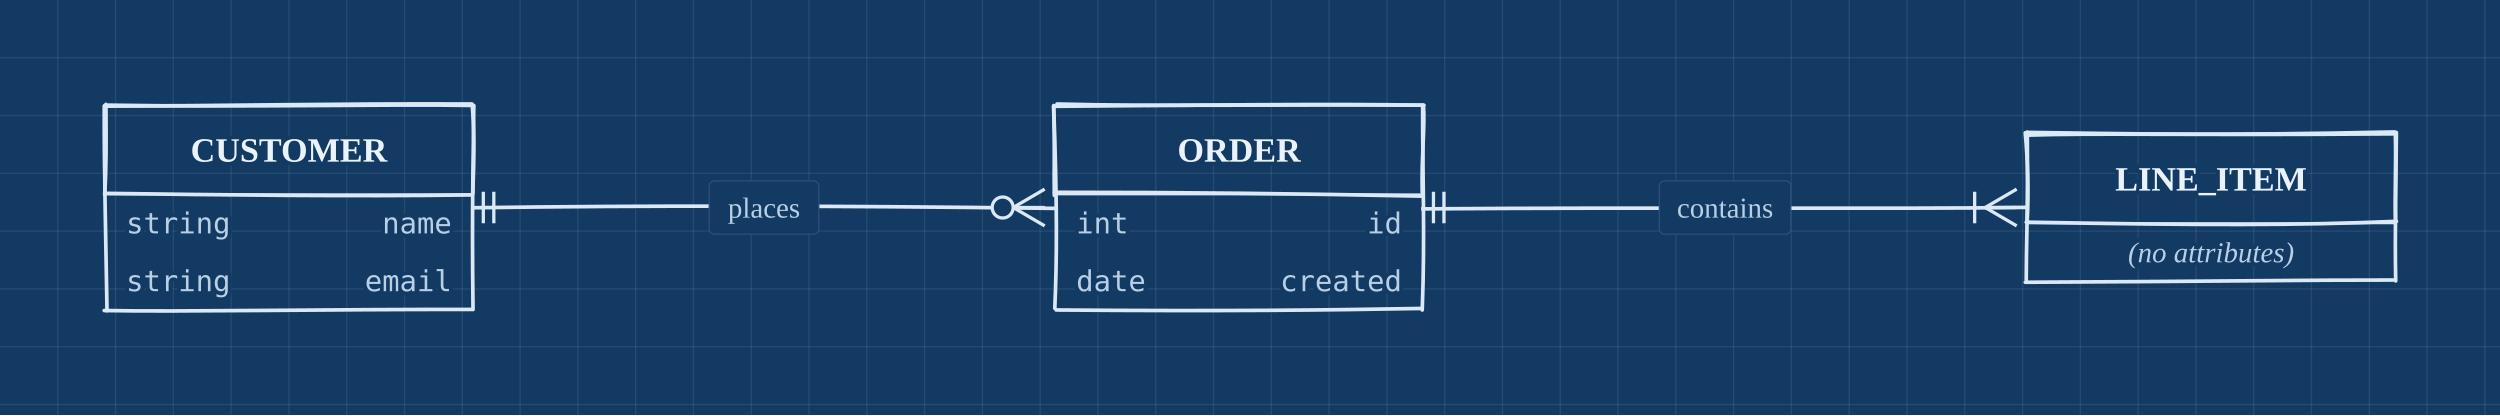
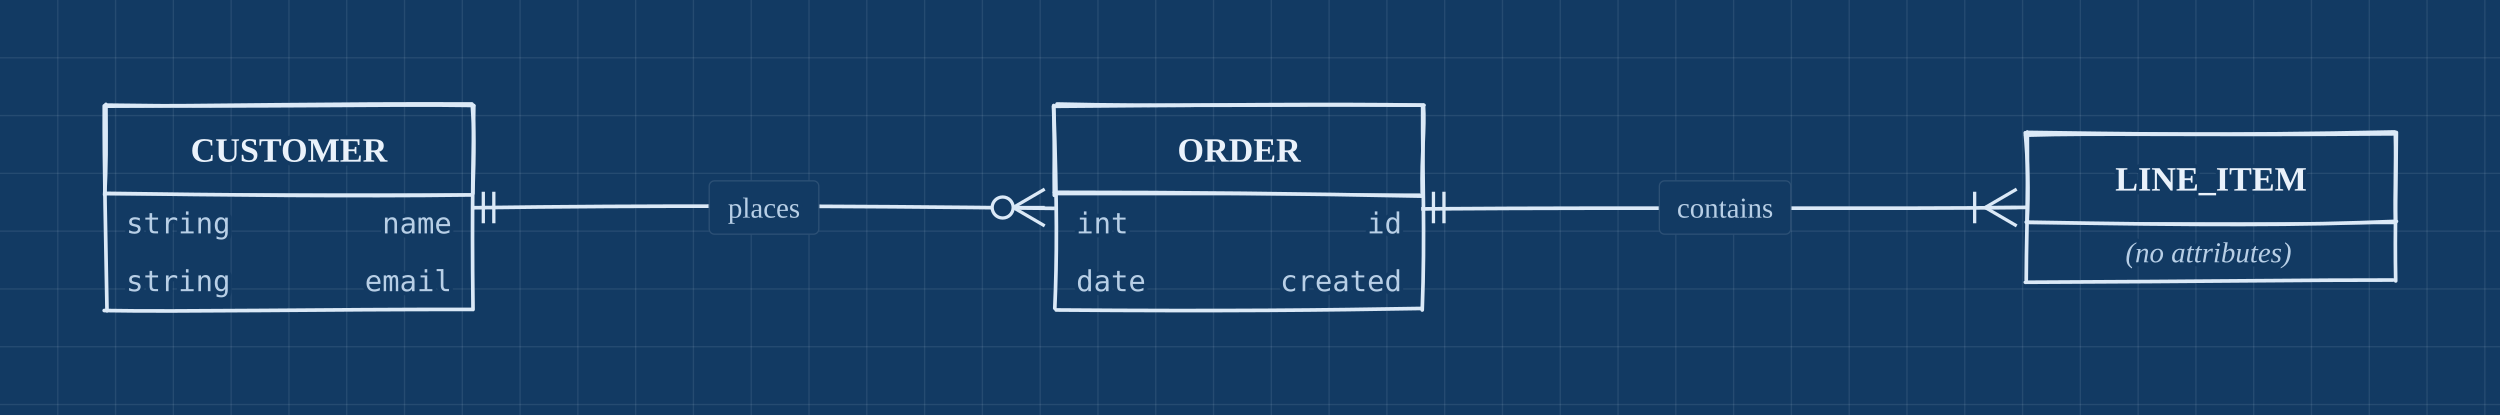
- <svg xmlns="http://www.w3.org/2000/svg" width="951.768" height="158" viewBox="0 0 951.768 158" style="--bg:#123a63;--fg:#eaf2fb;--line:#dbe9f7;--accent:#ffffff;--muted:#b8cfe6;--surface:#1c4a78;--border:#dbe9f7;--font:Share Tech Mono;background:#123a63" class="am-1fy4k3g07h89rk">
+ <svg xmlns="http://www.w3.org/2000/svg" width="951.768" height="158" viewBox="0 0 951.768 158" style="--bg:#123a63;--fg:#eaf2fb;--line:#dbe9f7;--accent:#ffffff;--muted:#b8cfe6;--surface:#1c4a78;--border:#dbe9f7;--font:Share Tech Mono;background:#123a63" class="am-0gyps3z14bcxk7">
  <style>
-   svg.am-1fy4k3g07h89rk { font-family: var(--font, 'Share Tech Mono'), system-ui, sans-serif; }
-   .am-1fy4k3g07h89rk .mono { font-family: 'JetBrains Mono', 'SF Mono', 'Fira Code', ui-monospace, monospace; }
-   svg.am-1fy4k3g07h89rk {
+   svg.am-0gyps3z14bcxk7 { font-family: var(--font, 'Share Tech Mono'), system-ui, sans-serif; }
+   .am-0gyps3z14bcxk7 .mono { font-family: 'JetBrains Mono', 'SF Mono', 'Fira Code', ui-monospace, monospace; }
+   svg.am-0gyps3z14bcxk7 {
    /* Derived from --bg and --fg (overridable via --line, --accent, etc.) */
    --_text:          #eaf2fb;
    --_text-sec:      #b8cfe6;
    --_text-muted:    #b8cfe6;
    --_text-faint:    #879db5;
    --_line:          #dbe9f7;
    --_arrow:         #ffffff;
    --_node-fill:     #1c4a78;
    --_node-stroke:   #dbe9f7;
    --_group-fill:    #123a63;
    --_group-hdr:     #1d436b;
    --_inner-stroke:  #2c5075;
    --_key-badge:     #284c72;
  }
</style>
  <rect width="951.768" height="158" fill="#123a63" data-backdrop="page" />
  <g data-backdrop="grid">
    <line x1="22" y1="0" x2="22" y2="158" stroke="#dbe9f7" stroke-width="0.5" opacity="0.10" />
    <line x1="44" y1="0" x2="44" y2="158" stroke="#dbe9f7" stroke-width="0.5" opacity="0.10" />
    <line x1="66" y1="0" x2="66" y2="158" stroke="#dbe9f7" stroke-width="0.5" opacity="0.10" />
    <line x1="88" y1="0" x2="88" y2="158" stroke="#dbe9f7" stroke-width="0.5" opacity="0.10" />
    <line x1="110" y1="0" x2="110" y2="158" stroke="#dbe9f7" stroke-width="0.5" opacity="0.10" />
    <line x1="132" y1="0" x2="132" y2="158" stroke="#dbe9f7" stroke-width="0.5" opacity="0.10" />
    <line x1="154" y1="0" x2="154" y2="158" stroke="#dbe9f7" stroke-width="0.5" opacity="0.10" />
    <line x1="176" y1="0" x2="176" y2="158" stroke="#dbe9f7" stroke-width="0.5" opacity="0.10" />
    <line x1="198" y1="0" x2="198" y2="158" stroke="#dbe9f7" stroke-width="0.5" opacity="0.10" />
    <line x1="220" y1="0" x2="220" y2="158" stroke="#dbe9f7" stroke-width="0.5" opacity="0.10" />
    <line x1="242" y1="0" x2="242" y2="158" stroke="#dbe9f7" stroke-width="0.5" opacity="0.10" />
    <line x1="264" y1="0" x2="264" y2="158" stroke="#dbe9f7" stroke-width="0.5" opacity="0.10" />
    <line x1="286" y1="0" x2="286" y2="158" stroke="#dbe9f7" stroke-width="0.5" opacity="0.10" />
    <line x1="308" y1="0" x2="308" y2="158" stroke="#dbe9f7" stroke-width="0.5" opacity="0.10" />
    <line x1="330" y1="0" x2="330" y2="158" stroke="#dbe9f7" stroke-width="0.5" opacity="0.10" />
    <line x1="352" y1="0" x2="352" y2="158" stroke="#dbe9f7" stroke-width="0.5" opacity="0.10" />
    <line x1="374" y1="0" x2="374" y2="158" stroke="#dbe9f7" stroke-width="0.5" opacity="0.10" />
    <line x1="396" y1="0" x2="396" y2="158" stroke="#dbe9f7" stroke-width="0.5" opacity="0.10" />
    <line x1="418" y1="0" x2="418" y2="158" stroke="#dbe9f7" stroke-width="0.5" opacity="0.10" />
    <line x1="440" y1="0" x2="440" y2="158" stroke="#dbe9f7" stroke-width="0.5" opacity="0.10" />
    <line x1="462" y1="0" x2="462" y2="158" stroke="#dbe9f7" stroke-width="0.5" opacity="0.10" />
    <line x1="484" y1="0" x2="484" y2="158" stroke="#dbe9f7" stroke-width="0.5" opacity="0.10" />
    <line x1="506" y1="0" x2="506" y2="158" stroke="#dbe9f7" stroke-width="0.5" opacity="0.10" />
    <line x1="528" y1="0" x2="528" y2="158" stroke="#dbe9f7" stroke-width="0.5" opacity="0.10" />
    <line x1="550" y1="0" x2="550" y2="158" stroke="#dbe9f7" stroke-width="0.5" opacity="0.10" />
    <line x1="572" y1="0" x2="572" y2="158" stroke="#dbe9f7" stroke-width="0.5" opacity="0.10" />
    <line x1="594" y1="0" x2="594" y2="158" stroke="#dbe9f7" stroke-width="0.5" opacity="0.10" />
    <line x1="616" y1="0" x2="616" y2="158" stroke="#dbe9f7" stroke-width="0.5" opacity="0.10" />
    <line x1="638" y1="0" x2="638" y2="158" stroke="#dbe9f7" stroke-width="0.5" opacity="0.10" />
    <line x1="660" y1="0" x2="660" y2="158" stroke="#dbe9f7" stroke-width="0.5" opacity="0.10" />
    <line x1="682" y1="0" x2="682" y2="158" stroke="#dbe9f7" stroke-width="0.5" opacity="0.10" />
    <line x1="704" y1="0" x2="704" y2="158" stroke="#dbe9f7" stroke-width="0.5" opacity="0.10" />
    <line x1="726" y1="0" x2="726" y2="158" stroke="#dbe9f7" stroke-width="0.5" opacity="0.10" />
    <line x1="748" y1="0" x2="748" y2="158" stroke="#dbe9f7" stroke-width="0.5" opacity="0.10" />
    <line x1="770" y1="0" x2="770" y2="158" stroke="#dbe9f7" stroke-width="0.5" opacity="0.10" />
    <line x1="792" y1="0" x2="792" y2="158" stroke="#dbe9f7" stroke-width="0.5" opacity="0.10" />
    <line x1="814" y1="0" x2="814" y2="158" stroke="#dbe9f7" stroke-width="0.5" opacity="0.10" />
    <line x1="836" y1="0" x2="836" y2="158" stroke="#dbe9f7" stroke-width="0.5" opacity="0.10" />
    <line x1="858" y1="0" x2="858" y2="158" stroke="#dbe9f7" stroke-width="0.5" opacity="0.10" />
    <line x1="880" y1="0" x2="880" y2="158" stroke="#dbe9f7" stroke-width="0.5" opacity="0.10" />
    <line x1="902" y1="0" x2="902" y2="158" stroke="#dbe9f7" stroke-width="0.5" opacity="0.10" />
    <line x1="924" y1="0" x2="924" y2="158" stroke="#dbe9f7" stroke-width="0.5" opacity="0.10" />
    <line x1="946" y1="0" x2="946" y2="158" stroke="#dbe9f7" stroke-width="0.5" opacity="0.10" />
    <line x1="0" y1="22" x2="951.768" y2="22" stroke="#dbe9f7" stroke-width="0.5" opacity="0.10" />
    <line x1="0" y1="44" x2="951.768" y2="44" stroke="#dbe9f7" stroke-width="0.5" opacity="0.10" />
    <line x1="0" y1="66" x2="951.768" y2="66" stroke="#dbe9f7" stroke-width="0.5" opacity="0.10" />
    <line x1="0" y1="88" x2="951.768" y2="88" stroke="#dbe9f7" stroke-width="0.5" opacity="0.10" />
    <line x1="0" y1="110" x2="951.768" y2="110" stroke="#dbe9f7" stroke-width="0.5" opacity="0.10" />
    <line x1="0" y1="132" x2="951.768" y2="132" stroke="#dbe9f7" stroke-width="0.5" opacity="0.10" />
    <line x1="0" y1="154" x2="951.768" y2="154" stroke="#dbe9f7" stroke-width="0.5" opacity="0.10" />
  </g>
  <defs>
</defs>
  <polyline stroke-opacity="0" class="er-relationship" data-from="CUSTOMER" data-to="ORDER" data-cardinality1="one" data-cardinality2="zero-many" data-identifying="true" data-label="places" points="180,79 401.726,79" fill="none" stroke="#dbe9f7" stroke-width="1" data-relationship="identifying" data-direction="undirected" data-id="rel:CUSTOMER-ORDER#0" data-role="relationship" role="graphics-symbol" aria-roledescription="relation" aria-label="CUSTOMER to ORDER: places" />
  <path d="M180.25 79.09 C246.82 78.19, 314.54 78.26, 401.61 79.33" fill="none" stroke="#dbe9f7" stroke-width="1.4" stroke-linecap="butt" stroke-linejoin="miter" stroke-miterlimit="4" />
  <polyline stroke-opacity="0" class="er-relationship" data-from="ORDER" data-to="LINE_ITEM" data-cardinality1="one" data-cardinality2="many" data-identifying="true" data-label="contains" points="541.726,79 771.768,79" fill="none" stroke="#dbe9f7" stroke-width="1" data-relationship="identifying" data-direction="undirected" data-id="rel:ORDER-LINE_ITEM#0" data-role="relationship" role="graphics-symbol" aria-roledescription="relation" aria-label="ORDER to LINE_ITEM: contains" />
  <path d="M541.06 79.53 C632.28 78.83, 722.91 79.69, 772.4 78.94" fill="none" stroke="#dbe9f7" stroke-width="1.4" stroke-linecap="butt" stroke-linejoin="miter" stroke-miterlimit="4" />
  <g class="entity" data-id="CUSTOMER" data-label="CUSTOMER" data-role="entity">
    <path d="M39.75 40.42 C83.33 40.33, 126.56 39.36, 179.67 39.59 M180.38 40.34 C180.26 58.53, 179.57 75.99, 180.08 117.84 M179.69 117.8 C124.69 117.72, 68.04 118.79, 39.67 118.22 M40.74 118.37 C40.28 90.66, 39.59 63.27, 39.69 40.32" fill="none" stroke="#dbe9f7" stroke-width="1.4" stroke-linecap="round" stroke-linejoin="round" data-id="entity-rect:CUSTOMER" data-role="entity" />
    <path d="M40.12 40.02 C93.65 40.9, 147.5 39.56, 180.33 40.15 M179.84 40.63 C180.46 48.63, 180.66 57.1, 180.01 73.66 M179.54 74.21 C132.6 74.84, 84.57 74.21, 40.63 73.61 M39.84 74.1 C40.52 63.82, 40.43 55.08, 40.33 39.74" fill="none" stroke="#dbe9f7" stroke-width="1.4" stroke-linecap="round" stroke-linejoin="round" />
    <text paint-order="stroke" stroke="#123a63" stroke-width="3" stroke-linejoin="round" stroke-linecap="round" x="110" y="57" text-anchor="middle" font-size="13" font-weight="700" fill="#eaf2fb" data-prepared-text="true" dy="4.55" textLength="79.17" lengthAdjust="spacingAndGlyphs" data-font-metrics="deterministic-fit">CUSTOMER</text>
    <line x1="40" y1="74" x2="180" y2="74" stroke="#dbe9f7" stroke-width="0.75" />
    <text paint-order="stroke" stroke="#123a63" stroke-width="3" stroke-linejoin="round" stroke-linecap="round" x="48" y="85" class="mono" font-size="11" font-weight="400" fill="#b8cfe6" data-prepared-text="true" dy="3.85" textLength="39.6" lengthAdjust="spacingAndGlyphs" data-font-metrics="deterministic-fit" data-id="attr:CUSTOMER:name:type" data-role="attribute">string</text>
    <text paint-order="stroke" stroke="#123a63" stroke-width="3" stroke-linejoin="round" stroke-linecap="round" x="172" y="85" class="mono" text-anchor="end" font-size="11" font-weight="400" fill="#b8cfe6" data-prepared-text="true" dy="3.85" textLength="26.4" lengthAdjust="spacingAndGlyphs" data-font-metrics="deterministic-fit" data-id="attr:CUSTOMER:name" data-role="attribute">name</text>
    <text paint-order="stroke" stroke="#123a63" stroke-width="3" stroke-linejoin="round" stroke-linecap="round" x="48" y="107" class="mono" font-size="11" font-weight="400" fill="#b8cfe6" data-prepared-text="true" dy="3.85" textLength="39.6" lengthAdjust="spacingAndGlyphs" data-font-metrics="deterministic-fit" data-id="attr:CUSTOMER:email:type" data-role="attribute">string</text>
    <text paint-order="stroke" stroke="#123a63" stroke-width="3" stroke-linejoin="round" stroke-linecap="round" x="172" y="107" class="mono" text-anchor="end" font-size="11" font-weight="400" fill="#b8cfe6" data-prepared-text="true" dy="3.85" textLength="33" lengthAdjust="spacingAndGlyphs" data-font-metrics="deterministic-fit" data-id="attr:CUSTOMER:email" data-role="attribute">email</text>
  </g>
  <g class="entity" data-id="ORDER" data-label="ORDER" data-role="entity">
    <path d="M402.42 39.6 C441.41 40.59, 481.91 39.69, 541.77 40.05 M541.62 40.63 C541.49 64.37, 542.57 89.79, 541.45 118.02 M541.07 117.43 C504.79 118.05, 467.77 118.54, 402.08 118.01 M401.57 117.36 C402.37 98.57, 402.51 79.27, 401.15 40.17" fill="none" stroke="#dbe9f7" stroke-width="1.4" stroke-linecap="round" stroke-linejoin="round" data-id="entity-rect:ORDER" data-role="entity" />
    <path d="M401.95 40.47 C454.74 40.08, 507.9 39.39, 542.13 40.07 M541.93 40 C542.53 48.76, 541.12 59, 541.44 73.26 M541.48 74.68 C496.36 73.73, 451.81 73.21, 401.3 73.21 M401.38 74.37 C401.2 64.7, 401.64 55.59, 401.09 40.57" fill="none" stroke="#dbe9f7" stroke-width="1.4" stroke-linecap="round" stroke-linejoin="round" />
    <text paint-order="stroke" stroke="#123a63" stroke-width="3" stroke-linejoin="round" stroke-linecap="round" x="471.726" y="57" text-anchor="middle" font-size="13" font-weight="700" fill="#eaf2fb" data-prepared-text="true" dy="4.55" textLength="48.75" lengthAdjust="spacingAndGlyphs" data-font-metrics="deterministic-fit">ORDER</text>
    <line x1="401.726" y1="74" x2="541.726" y2="74" stroke="#dbe9f7" stroke-width="0.75" />
    <text paint-order="stroke" stroke="#123a63" stroke-width="3" stroke-linejoin="round" stroke-linecap="round" x="409.726" y="85" class="mono" font-size="11" font-weight="400" fill="#b8cfe6" data-prepared-text="true" dy="3.85" textLength="19.8" lengthAdjust="spacingAndGlyphs" data-font-metrics="deterministic-fit" data-id="attr:ORDER:id:type" data-role="attribute">int</text>
    <text paint-order="stroke" stroke="#123a63" stroke-width="3" stroke-linejoin="round" stroke-linecap="round" x="533.726" y="85" class="mono" text-anchor="end" font-size="11" font-weight="400" fill="#b8cfe6" data-prepared-text="true" dy="3.85" textLength="13.2" lengthAdjust="spacingAndGlyphs" data-font-metrics="deterministic-fit" data-id="attr:ORDER:id" data-role="attribute">id</text>
    <text paint-order="stroke" stroke="#123a63" stroke-width="3" stroke-linejoin="round" stroke-linecap="round" x="409.726" y="107" class="mono" font-size="11" font-weight="400" fill="#b8cfe6" data-prepared-text="true" dy="3.85" textLength="26.4" lengthAdjust="spacingAndGlyphs" data-font-metrics="deterministic-fit" data-id="attr:ORDER:created:type" data-role="attribute">date</text>
    <text paint-order="stroke" stroke="#123a63" stroke-width="3" stroke-linejoin="round" stroke-linecap="round" x="533.726" y="107" class="mono" text-anchor="end" font-size="11" font-weight="400" fill="#b8cfe6" data-prepared-text="true" dy="3.85" textLength="46.2" lengthAdjust="spacingAndGlyphs" data-font-metrics="deterministic-fit" data-id="attr:ORDER:created" data-role="attribute">created</text>
  </g>
  <g class="entity" data-id="LINE_ITEM" data-label="LINE_ITEM" data-role="entity">
    <path d="M771.68 50.4 C807.69 50.88, 844.92 51.71, 911.67 50.23 M912.32 50.42 C912.23 69.2, 911.68 87.61, 912.06 106.95 M911.03 106.61 C879.3 106.57, 845.27 107.12, 771.06 107.46 M771.4 106.45 C771.38 94.9, 772.05 82, 771.82 50.25" fill="none" stroke="#dbe9f7" stroke-width="1.4" stroke-linecap="round" stroke-linejoin="round" data-id="entity-rect:LINE_ITEM" data-role="entity" />
    <path d="M771.06 51.47 C800.46 50.56, 828.38 51.62, 911.06 50.96 M911.94 51.7 C912.23 62.27, 911.63 73.56, 912.04 84.56 M912.34 84.26 C875.4 85.82, 838.99 85.81, 771.4 84.57 M771.75 84.48 C772.41 72.92, 771.94 60.89, 771.03 50.55" fill="none" stroke="#dbe9f7" stroke-width="1.4" stroke-linecap="round" stroke-linejoin="round" />
    <text paint-order="stroke" stroke="#123a63" stroke-width="3" stroke-linejoin="round" stroke-linecap="round" x="841.768" y="68" text-anchor="middle" font-size="13" font-weight="700" fill="#eaf2fb" data-prepared-text="true" dy="4.55" textLength="74.49" lengthAdjust="spacingAndGlyphs" data-font-metrics="deterministic-fit">LINE_ITEM</text>
    <line x1="771.768" y1="85" x2="911.768" y2="85" stroke="#dbe9f7" stroke-width="0.75" />
-     <text paint-order="stroke" stroke="#123a63" stroke-width="3" stroke-linejoin="round" stroke-linecap="round" x="841.768" y="96" text-anchor="middle" dy="0.35em" font-size="11" fill="#b8cfe6" font-style="italic" data-id="entity-empty:LINE_ITEM" data-role="attribute" textLength="65.208" lengthAdjust="spacingAndGlyphs" data-font-metrics="deterministic-fit">(no attributes)</text>
+     <text paint-order="stroke" stroke="#123a63" stroke-width="3" stroke-linejoin="round" stroke-linecap="round" x="841.768" y="96" text-anchor="middle" font-size="11" fill="#b8cfe6" data-prepared-text="true" dy="3.85" data-id="entity-empty:LINE_ITEM" data-role="attribute">
+       <tspan x="809.164" text-anchor="start" letter-spacing="0" data-text-fragment="true" textLength="65.208" lengthAdjust="spacingAndGlyphs" font-style="italic">(no attributes)</tspan>
+     </text>
  </g>
  <line x1="184" y1="73" x2="184" y2="85" stroke="#dbe9f7" stroke-width="1.25" data-id="card:CUSTOMER-ORDER#0:1" data-role="cardinality" />
  <line x1="188" y1="73" x2="188" y2="85" stroke="#dbe9f7" stroke-width="1.25" />
  <line x1="397.726" y1="86" x2="385.726" y2="79" stroke="#dbe9f7" stroke-width="1.25" data-id="card:CUSTOMER-ORDER#0:2" data-role="cardinality" />
  <line x1="397.726" y1="79" x2="385.726" y2="79" stroke="#dbe9f7" stroke-width="1.25" />
  <line x1="397.726" y1="72" x2="385.726" y2="79" stroke="#dbe9f7" stroke-width="1.25" />
  <circle cx="381.726" cy="79" r="4" fill="#123a63" stroke="#dbe9f7" stroke-width="1.25" />
  <line x1="545.726" y1="73" x2="545.726" y2="85" stroke="#dbe9f7" stroke-width="1.25" data-id="card:ORDER-LINE_ITEM#0:1" data-role="cardinality" />
  <line x1="549.726" y1="73" x2="549.726" y2="85" stroke="#dbe9f7" stroke-width="1.25" />
  <line x1="767.768" y1="86" x2="755.768" y2="79" stroke="#dbe9f7" stroke-width="1.25" data-id="card:ORDER-LINE_ITEM#0:2" data-role="cardinality" />
  <line x1="767.768" y1="79" x2="755.768" y2="79" stroke="#dbe9f7" stroke-width="1.25" />
  <line x1="767.768" y1="72" x2="755.768" y2="79" stroke="#dbe9f7" stroke-width="1.25" />
  <line x1="751.768" y1="85" x2="751.768" y2="73" stroke="#dbe9f7" stroke-width="1.25" />
  <rect x="270" y="68.85" width="41.726" height="20.3" rx="2" ry="2" fill="#123a63" stroke="#2c5075" stroke-width="0.5" />
  <text paint-order="stroke" stroke="#123a63" stroke-width="3" stroke-linejoin="round" stroke-linecap="round" x="290.863" y="79" text-anchor="middle" font-size="11" font-weight="400" fill="#b8cfe6" data-prepared-text="true" dy="3.85" textLength="33.726" lengthAdjust="spacingAndGlyphs" data-font-metrics="deterministic-fit">places</text>
  <rect x="631.726" y="68.85" width="50.042" height="20.3" rx="2" ry="2" fill="#123a63" stroke="#2c5075" stroke-width="0.5" />
  <text paint-order="stroke" stroke="#123a63" stroke-width="3" stroke-linejoin="round" stroke-linecap="round" x="656.747" y="79" text-anchor="middle" font-size="11" font-weight="400" fill="#b8cfe6" data-prepared-text="true" dy="3.85" textLength="42.042" lengthAdjust="spacingAndGlyphs" data-font-metrics="deterministic-fit">contains</text>
</svg>
